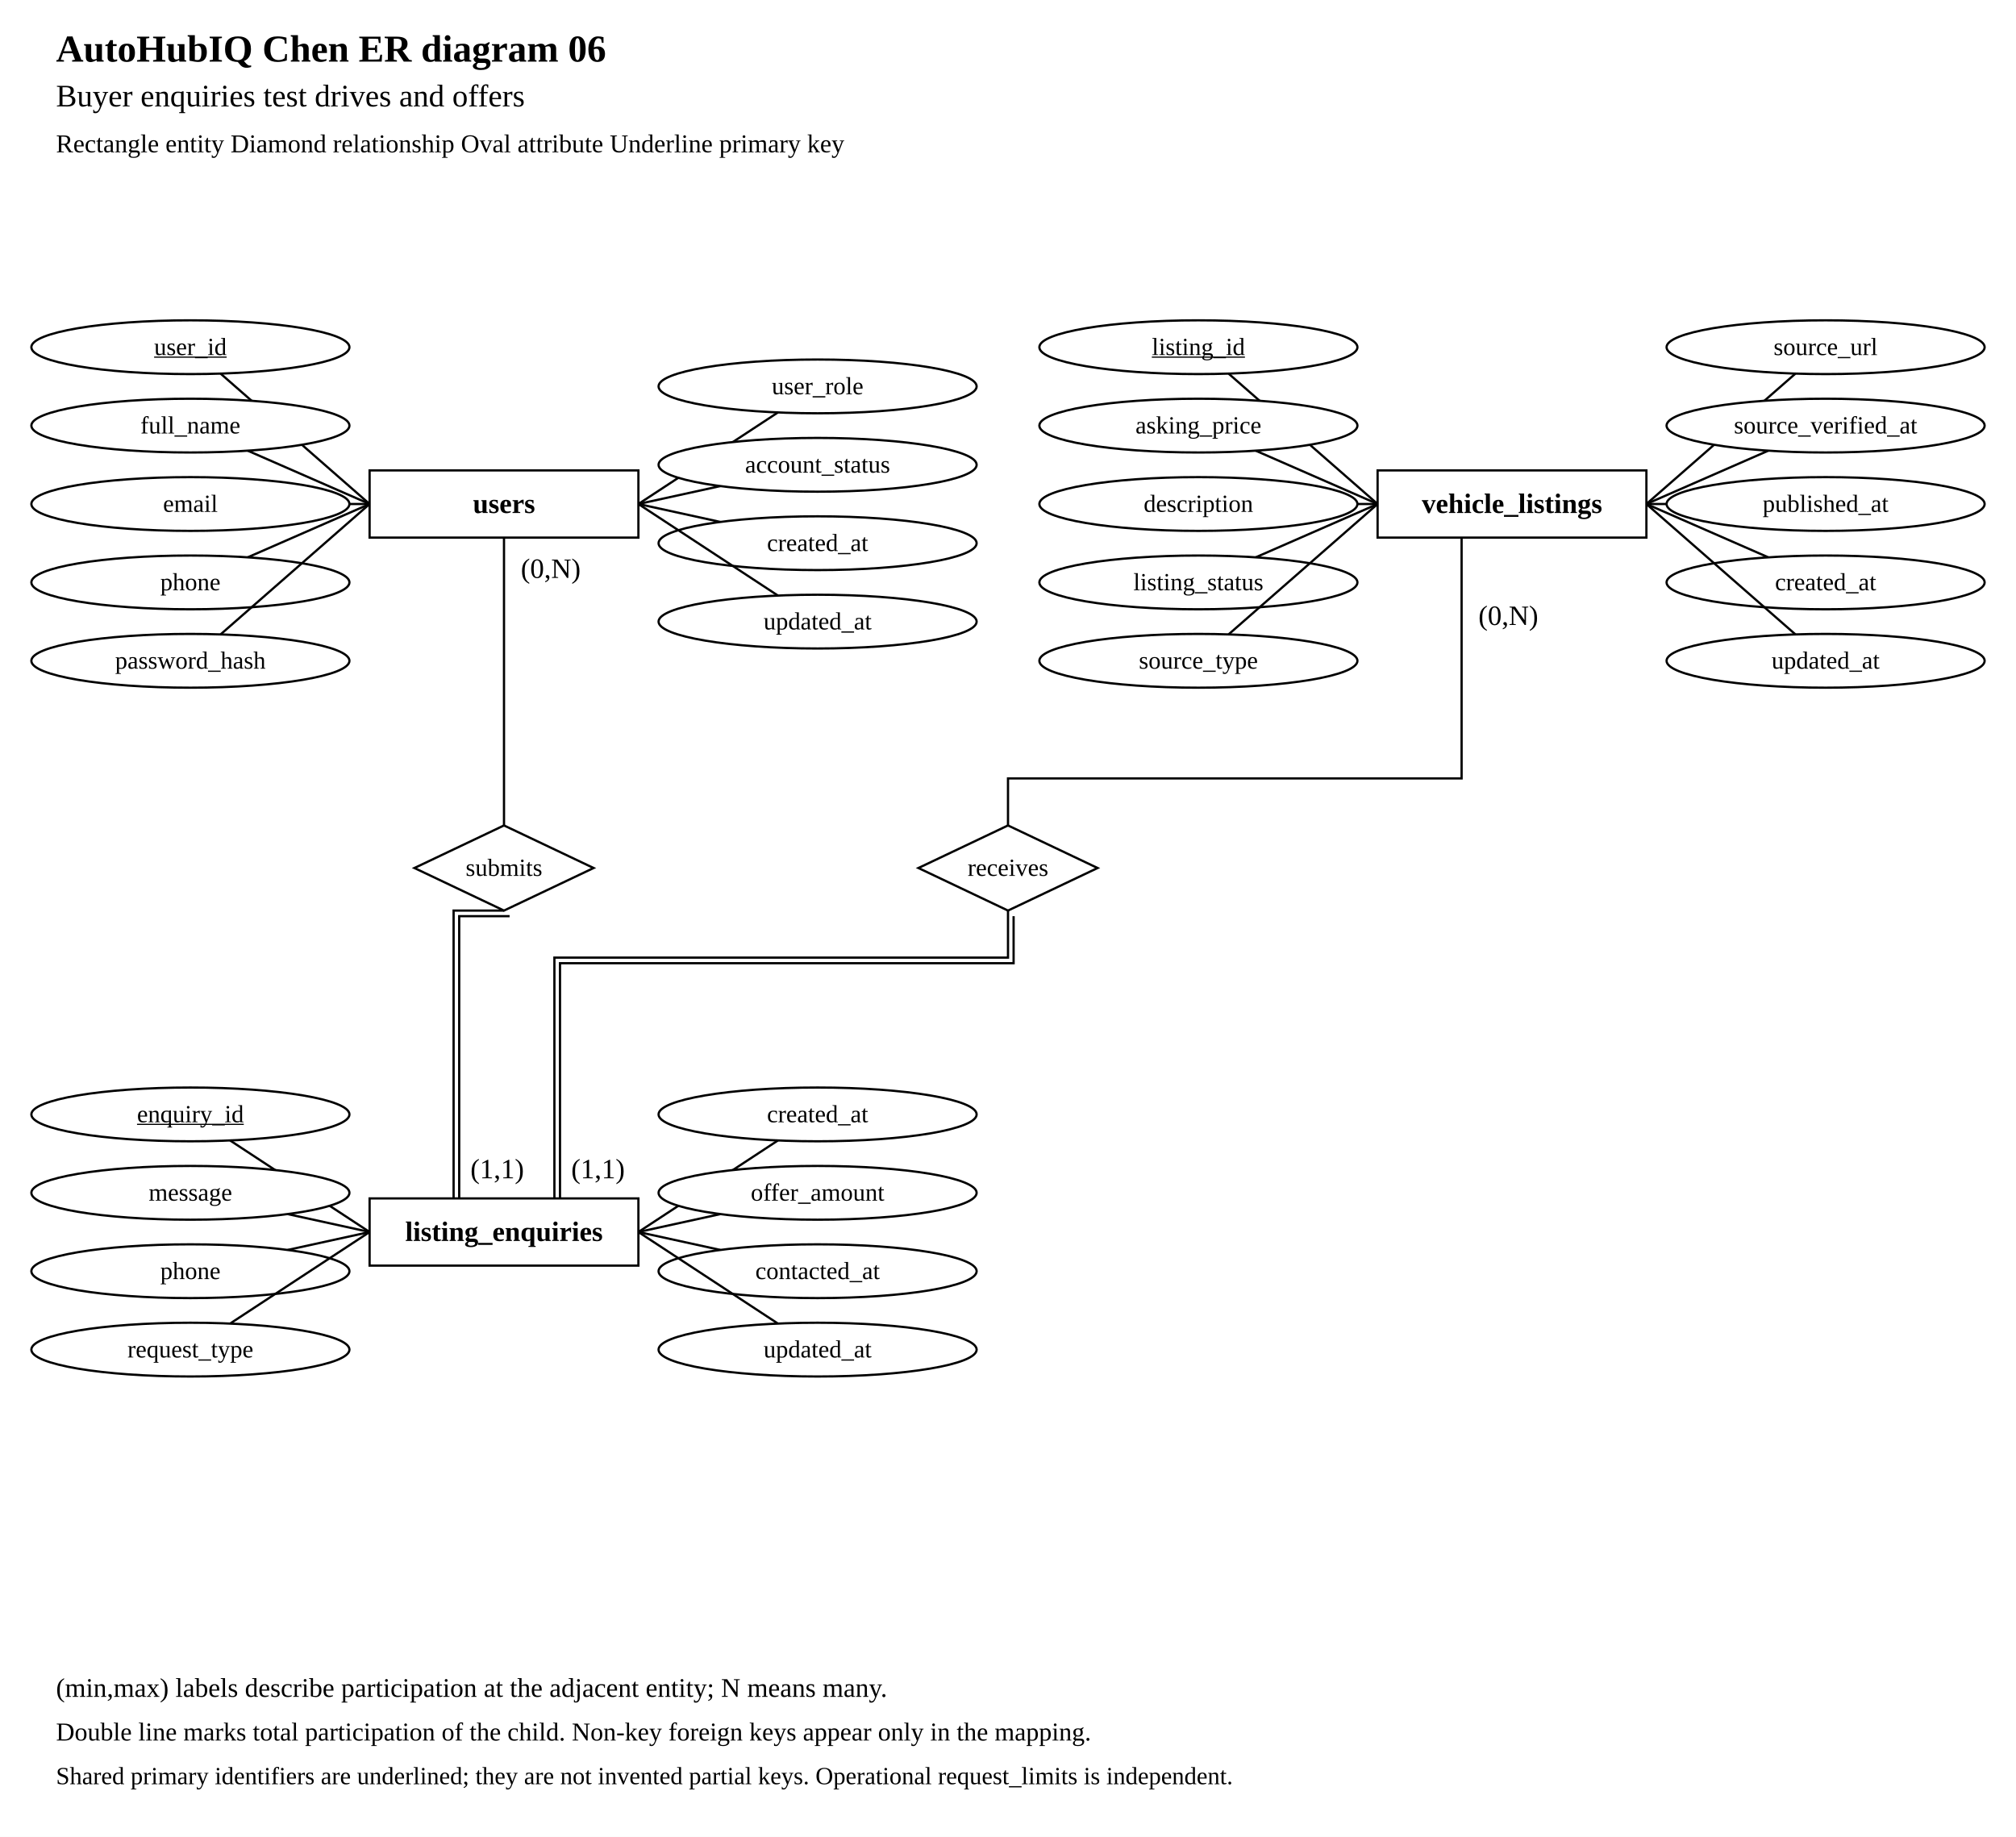
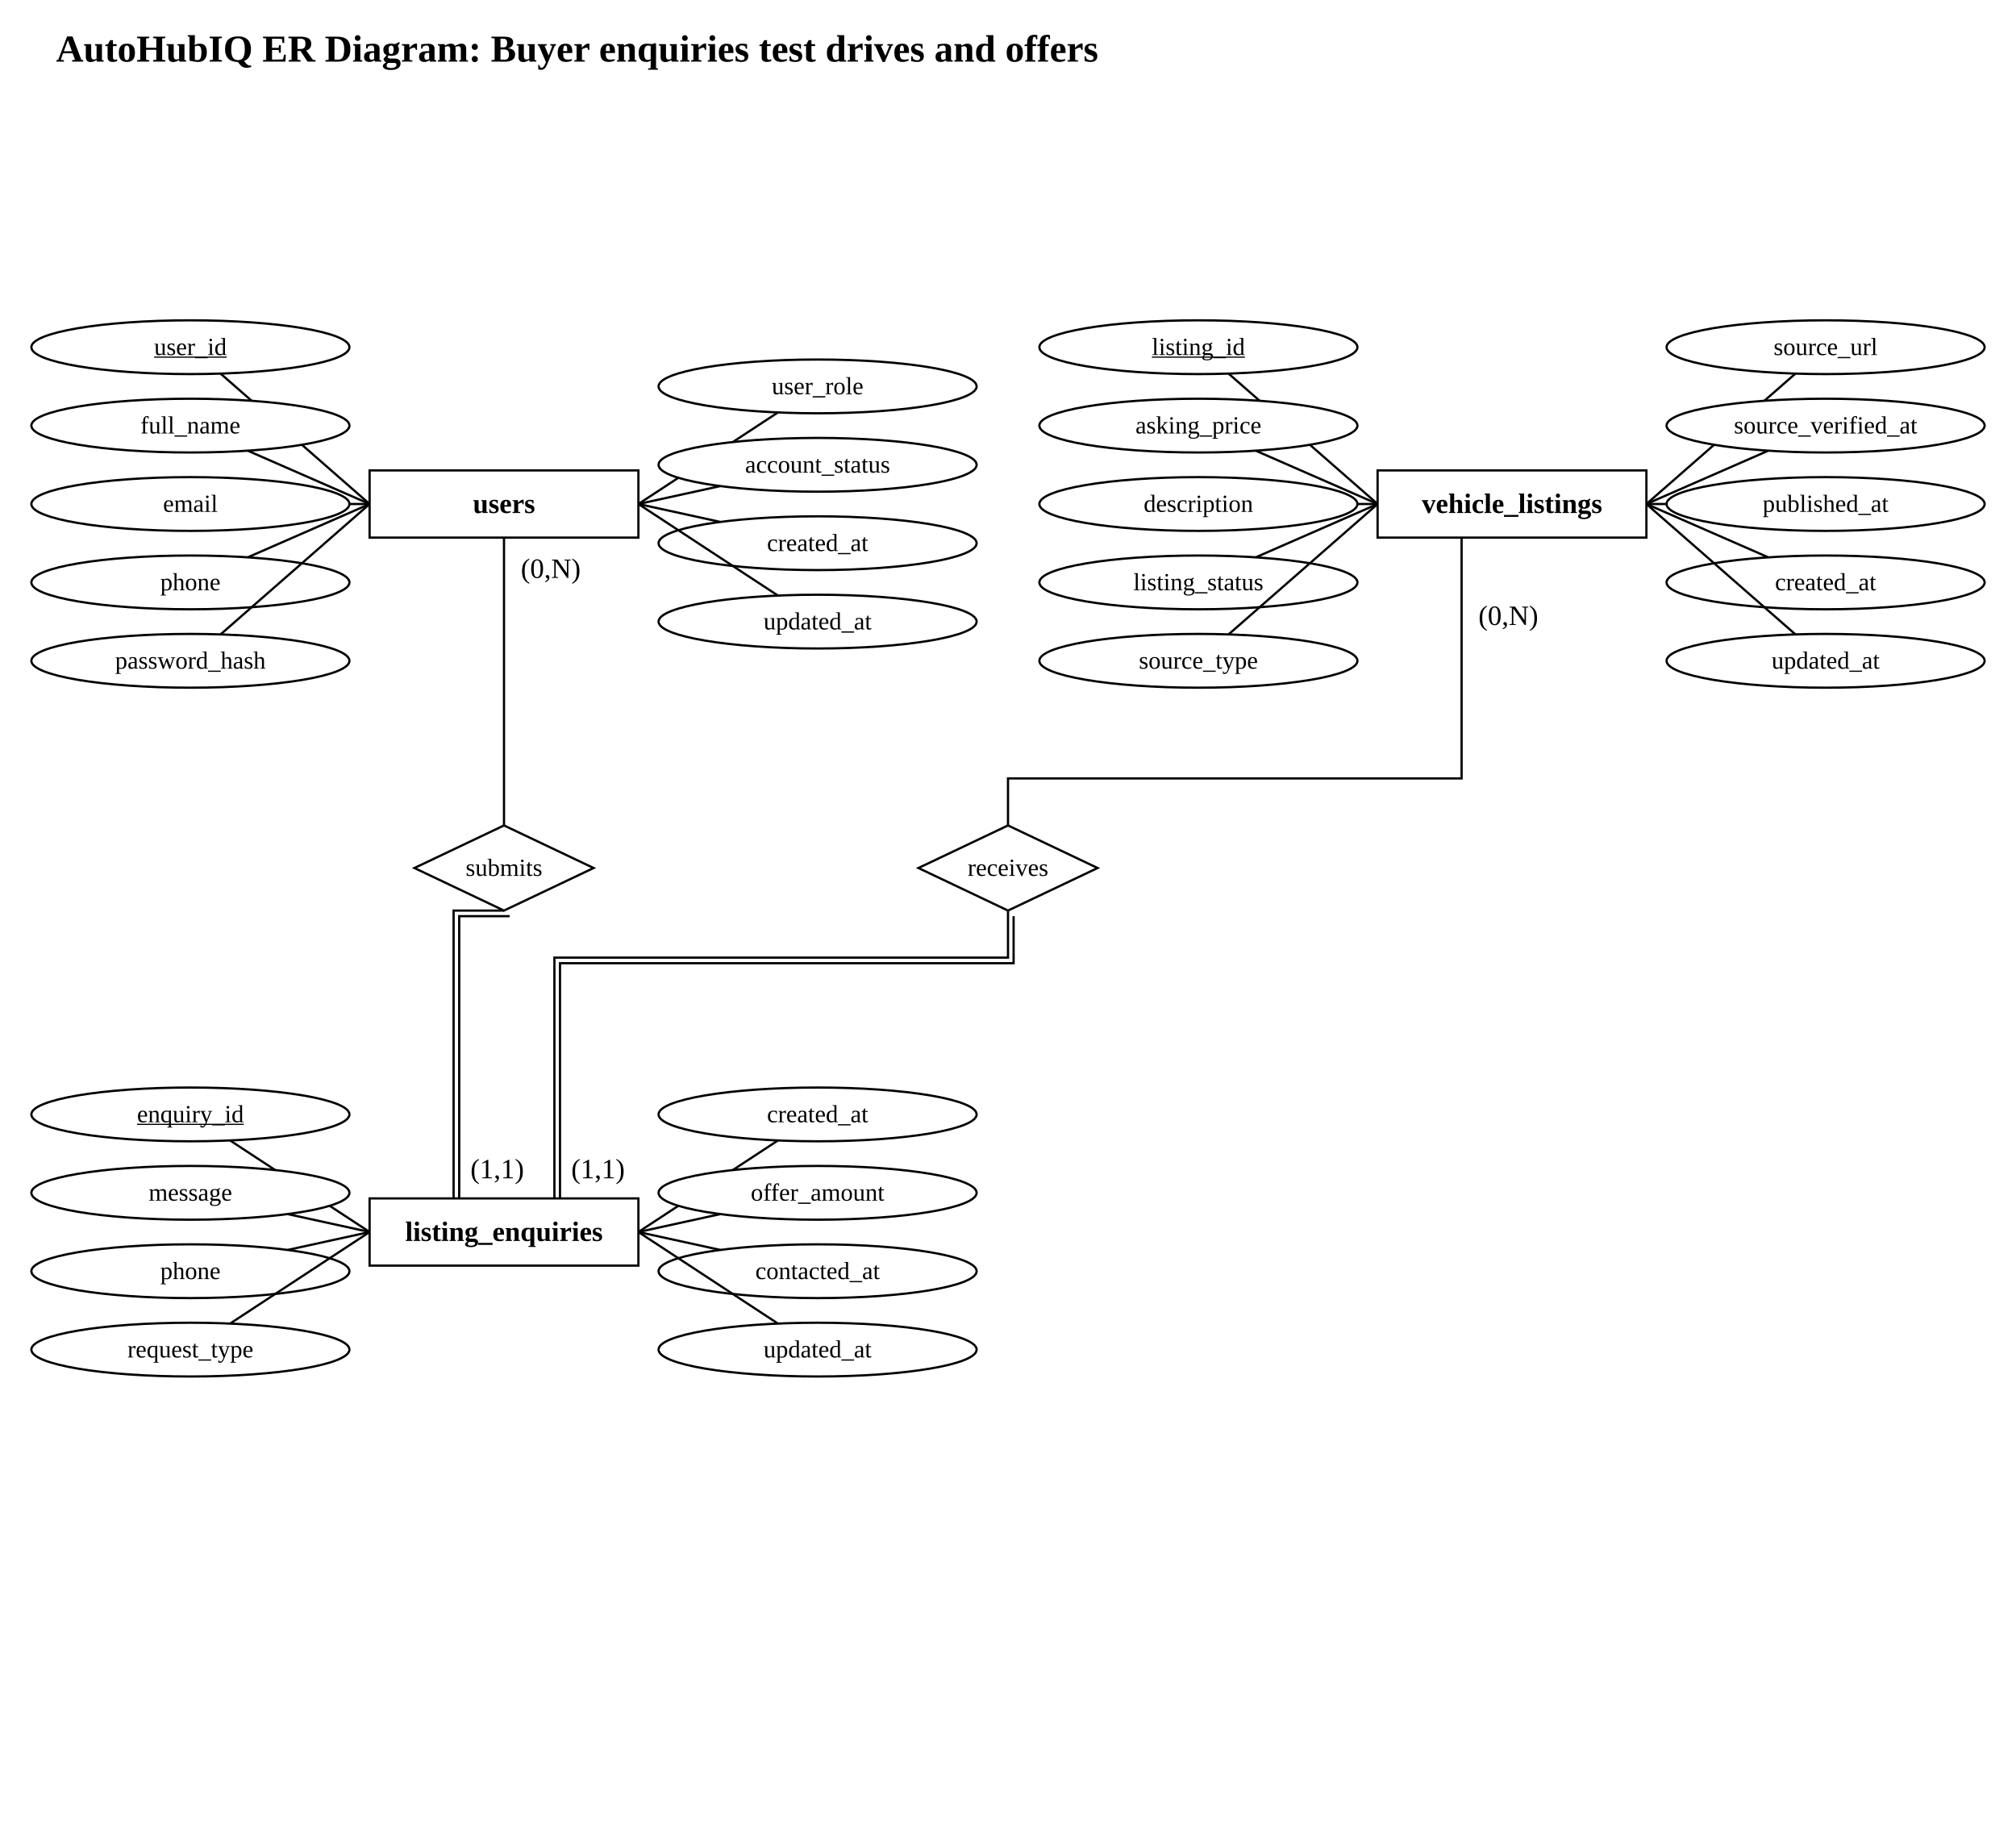
<svg xmlns="http://www.w3.org/2000/svg" width="1800" height="1640" viewBox="0 0 1800 1640" role="img" aria-labelledby="title desc">
  <rect width="1800" height="1640" fill="white" />
-   <text x="50" y="55" font-family="Times New Roman,serif" font-size="34" fill="black" font-weight="bold">AutoHubIQ Chen ER diagram 06</text>
-   <text x="50" y="95" font-family="Times New Roman,serif" font-size="28" fill="black">Buyer enquiries test drives and offers</text>
-   <text x="50" y="136" font-family="Times New Roman,serif" font-size="23" fill="black">Rectangle entity   Diamond relationship   Oval attribute   Underline primary key</text>
+   <text x="50" y="55" font-family="Times New Roman,serif" font-size="34" fill="black" font-weight="bold">AutoHubIQ ER Diagram: Buyer enquiries test drives and offers</text>
  <polyline points="1305,480 1305,695 900,695 900,737" fill="none" stroke="black" stroke-width="2" />
  <polyline points="495,1070 495,855 900,855 900,813" fill="none" stroke="black" stroke-width="2" />
  <polyline points="500,1075 500,860 905,860 905,818" fill="none" stroke="black" stroke-width="2" />
  <polygon points="900,737 980,775 900,813 820,775" fill="white" stroke="black" stroke-width="2" />
  <text x="900" y="782" font-family="Times New Roman,serif" font-size="22" fill="black" text-anchor="middle">receives</text>
  <text x="1320" y="558" font-family="Times New Roman,serif" font-size="25" fill="black">(0,N)</text>
  <text x="510" y="1052" font-family="Times New Roman,serif" font-size="25" fill="black">(1,1)</text>
  <polyline points="450,480 450,737" fill="none" stroke="black" stroke-width="2" />
  <polyline points="405,1070 405,813 450,813" fill="none" stroke="black" stroke-width="2" />
  <polyline points="410,1075 410,818 455,818" fill="none" stroke="black" stroke-width="2" />
  <polygon points="450,737 530,775 450,813 370,775" fill="white" stroke="black" stroke-width="2" />
  <text x="450" y="782" font-family="Times New Roman,serif" font-size="22" fill="black" text-anchor="middle">submits</text>
  <text x="465" y="516" font-family="Times New Roman,serif" font-size="25" fill="black">(0,N)</text>
  <text x="420" y="1052" font-family="Times New Roman,serif" font-size="25" fill="black">(1,1)</text>
  <polyline points="330,450 196.931,333.564" fill="none" stroke="black" stroke-width="2" />
  <ellipse cx="170" cy="310" rx="142" ry="24" fill="white" stroke="black" stroke-width="2" />
  <text x="170" y="317" font-family="Times New Roman,serif" font-size="22" fill="black" text-anchor="middle" text-decoration="underline">user_id</text>
  <polyline points="330,450 221.171,402.387" fill="none" stroke="black" stroke-width="2" />
  <ellipse cx="170" cy="380" rx="142" ry="24" fill="white" stroke="black" stroke-width="2" />
  <text x="170" y="387" font-family="Times New Roman,serif" font-size="22" fill="black" text-anchor="middle">full_name</text>
  <polyline points="330,450 312,450" fill="none" stroke="black" stroke-width="2" />
  <ellipse cx="170" cy="450" rx="142" ry="24" fill="white" stroke="black" stroke-width="2" />
  <text x="170" y="457" font-family="Times New Roman,serif" font-size="22" fill="black" text-anchor="middle">email</text>
  <polyline points="330,450 221.171,497.613" fill="none" stroke="black" stroke-width="2" />
  <ellipse cx="170" cy="520" rx="142" ry="24" fill="white" stroke="black" stroke-width="2" />
  <text x="170" y="527" font-family="Times New Roman,serif" font-size="22" fill="black" text-anchor="middle">phone</text>
  <polyline points="330,450 196.931,566.436" fill="none" stroke="black" stroke-width="2" />
  <ellipse cx="170" cy="590" rx="142" ry="24" fill="white" stroke="black" stroke-width="2" />
  <text x="170" y="597" font-family="Times New Roman,serif" font-size="22" fill="black" text-anchor="middle">password_hash</text>
  <polyline points="570,450 694.584,368.242" fill="none" stroke="black" stroke-width="2" />
  <ellipse cx="730" cy="345" rx="142" ry="24" fill="white" stroke="black" stroke-width="2" />
  <text x="730" y="352" font-family="Times New Roman,serif" font-size="22" fill="black" text-anchor="middle">user_role</text>
  <polyline points="570,450 643.181,433.992" fill="none" stroke="black" stroke-width="2" />
  <ellipse cx="730" cy="415" rx="142" ry="24" fill="white" stroke="black" stroke-width="2" />
  <text x="730" y="422" font-family="Times New Roman,serif" font-size="22" fill="black" text-anchor="middle">account_status</text>
  <polyline points="570,450 643.181,466.008" fill="none" stroke="black" stroke-width="2" />
  <ellipse cx="730" cy="485" rx="142" ry="24" fill="white" stroke="black" stroke-width="2" />
  <text x="730" y="492" font-family="Times New Roman,serif" font-size="22" fill="black" text-anchor="middle">created_at</text>
  <polyline points="570,450 694.584,531.758" fill="none" stroke="black" stroke-width="2" />
  <ellipse cx="730" cy="555" rx="142" ry="24" fill="white" stroke="black" stroke-width="2" />
  <text x="730" y="562" font-family="Times New Roman,serif" font-size="22" fill="black" text-anchor="middle">updated_at</text>
  <rect x="330" y="420" width="240" height="60" fill="white" stroke="black" stroke-width="2" />
  <text x="450" y="458" font-family="Times New Roman,serif" font-size="25" fill="black" font-weight="bold" text-anchor="middle">users</text>
  <polyline points="1230,450 1096.931,333.564" fill="none" stroke="black" stroke-width="2" />
  <ellipse cx="1070" cy="310" rx="142" ry="24" fill="white" stroke="black" stroke-width="2" />
  <text x="1070" y="317" font-family="Times New Roman,serif" font-size="22" fill="black" text-anchor="middle" text-decoration="underline">listing_id</text>
  <polyline points="1230,450 1121.171,402.387" fill="none" stroke="black" stroke-width="2" />
  <ellipse cx="1070" cy="380" rx="142" ry="24" fill="white" stroke="black" stroke-width="2" />
  <text x="1070" y="387" font-family="Times New Roman,serif" font-size="22" fill="black" text-anchor="middle">asking_price</text>
  <polyline points="1230,450 1212,450" fill="none" stroke="black" stroke-width="2" />
  <ellipse cx="1070" cy="450" rx="142" ry="24" fill="white" stroke="black" stroke-width="2" />
  <text x="1070" y="457" font-family="Times New Roman,serif" font-size="22" fill="black" text-anchor="middle">description</text>
  <polyline points="1230,450 1121.171,497.613" fill="none" stroke="black" stroke-width="2" />
  <ellipse cx="1070" cy="520" rx="142" ry="24" fill="white" stroke="black" stroke-width="2" />
  <text x="1070" y="527" font-family="Times New Roman,serif" font-size="22" fill="black" text-anchor="middle">listing_status</text>
  <polyline points="1230,450 1096.931,566.436" fill="none" stroke="black" stroke-width="2" />
  <ellipse cx="1070" cy="590" rx="142" ry="24" fill="white" stroke="black" stroke-width="2" />
  <text x="1070" y="597" font-family="Times New Roman,serif" font-size="22" fill="black" text-anchor="middle">source_type</text>
  <polyline points="1470,450 1603.069,333.564" fill="none" stroke="black" stroke-width="2" />
  <ellipse cx="1630" cy="310" rx="142" ry="24" fill="white" stroke="black" stroke-width="2" />
  <text x="1630" y="317" font-family="Times New Roman,serif" font-size="22" fill="black" text-anchor="middle">source_url</text>
  <polyline points="1470,450 1578.829,402.387" fill="none" stroke="black" stroke-width="2" />
  <ellipse cx="1630" cy="380" rx="142" ry="24" fill="white" stroke="black" stroke-width="2" />
  <text x="1630" y="387" font-family="Times New Roman,serif" font-size="22" fill="black" text-anchor="middle">source_verified_at</text>
  <polyline points="1470,450 1488,450" fill="none" stroke="black" stroke-width="2" />
  <ellipse cx="1630" cy="450" rx="142" ry="24" fill="white" stroke="black" stroke-width="2" />
  <text x="1630" y="457" font-family="Times New Roman,serif" font-size="22" fill="black" text-anchor="middle">published_at</text>
  <polyline points="1470,450 1578.829,497.613" fill="none" stroke="black" stroke-width="2" />
  <ellipse cx="1630" cy="520" rx="142" ry="24" fill="white" stroke="black" stroke-width="2" />
  <text x="1630" y="527" font-family="Times New Roman,serif" font-size="22" fill="black" text-anchor="middle">created_at</text>
  <polyline points="1470,450 1603.069,566.436" fill="none" stroke="black" stroke-width="2" />
  <ellipse cx="1630" cy="590" rx="142" ry="24" fill="white" stroke="black" stroke-width="2" />
  <text x="1630" y="597" font-family="Times New Roman,serif" font-size="22" fill="black" text-anchor="middle">updated_at</text>
  <rect x="1230" y="420" width="240" height="60" fill="white" stroke="black" stroke-width="2" />
  <text x="1350" y="458" font-family="Times New Roman,serif" font-size="25" fill="black" font-weight="bold" text-anchor="middle">vehicle_listings</text>
  <polyline points="330,1100 205.416,1018.242" fill="none" stroke="black" stroke-width="2" />
  <ellipse cx="170" cy="995" rx="142" ry="24" fill="white" stroke="black" stroke-width="2" />
  <text x="170" y="1002" font-family="Times New Roman,serif" font-size="22" fill="black" text-anchor="middle" text-decoration="underline">enquiry_id</text>
  <polyline points="330,1100 256.819,1083.992" fill="none" stroke="black" stroke-width="2" />
  <ellipse cx="170" cy="1065" rx="142" ry="24" fill="white" stroke="black" stroke-width="2" />
  <text x="170" y="1072" font-family="Times New Roman,serif" font-size="22" fill="black" text-anchor="middle">message</text>
  <polyline points="330,1100 256.819,1116.008" fill="none" stroke="black" stroke-width="2" />
  <ellipse cx="170" cy="1135" rx="142" ry="24" fill="white" stroke="black" stroke-width="2" />
  <text x="170" y="1142" font-family="Times New Roman,serif" font-size="22" fill="black" text-anchor="middle">phone</text>
  <polyline points="330,1100 205.416,1181.758" fill="none" stroke="black" stroke-width="2" />
  <ellipse cx="170" cy="1205" rx="142" ry="24" fill="white" stroke="black" stroke-width="2" />
  <text x="170" y="1212" font-family="Times New Roman,serif" font-size="22" fill="black" text-anchor="middle">request_type</text>
  <polyline points="570,1100 694.584,1018.242" fill="none" stroke="black" stroke-width="2" />
  <ellipse cx="730" cy="995" rx="142" ry="24" fill="white" stroke="black" stroke-width="2" />
  <text x="730" y="1002" font-family="Times New Roman,serif" font-size="22" fill="black" text-anchor="middle">created_at</text>
  <polyline points="570,1100 643.181,1083.992" fill="none" stroke="black" stroke-width="2" />
  <ellipse cx="730" cy="1065" rx="142" ry="24" fill="white" stroke="black" stroke-width="2" />
  <text x="730" y="1072" font-family="Times New Roman,serif" font-size="22" fill="black" text-anchor="middle">offer_amount</text>
  <polyline points="570,1100 643.181,1116.008" fill="none" stroke="black" stroke-width="2" />
  <ellipse cx="730" cy="1135" rx="142" ry="24" fill="white" stroke="black" stroke-width="2" />
  <text x="730" y="1142" font-family="Times New Roman,serif" font-size="22" fill="black" text-anchor="middle">contacted_at</text>
  <polyline points="570,1100 694.584,1181.758" fill="none" stroke="black" stroke-width="2" />
  <ellipse cx="730" cy="1205" rx="142" ry="24" fill="white" stroke="black" stroke-width="2" />
  <text x="730" y="1212" font-family="Times New Roman,serif" font-size="22" fill="black" text-anchor="middle">updated_at</text>
  <rect x="330" y="1070" width="240" height="60" fill="white" stroke="black" stroke-width="2" />
  <text x="450" y="1108" font-family="Times New Roman,serif" font-size="25" fill="black" font-weight="bold" text-anchor="middle">listing_enquiries</text>
-   <text x="50" y="1515" font-family="Times New Roman,serif" font-size="24" fill="black">(min,max) labels describe participation at the adjacent entity; N means many.</text>
-   <text x="50" y="1554" font-family="Times New Roman,serif" font-size="23" fill="black">Double line marks total participation of the child. Non-key foreign keys appear only in the mapping.</text>
-   <text x="50" y="1593" font-family="Times New Roman,serif" font-size="22" fill="black">Shared primary identifiers are underlined; they are not invented partial keys. Operational request_limits is independent.</text>
</svg>
